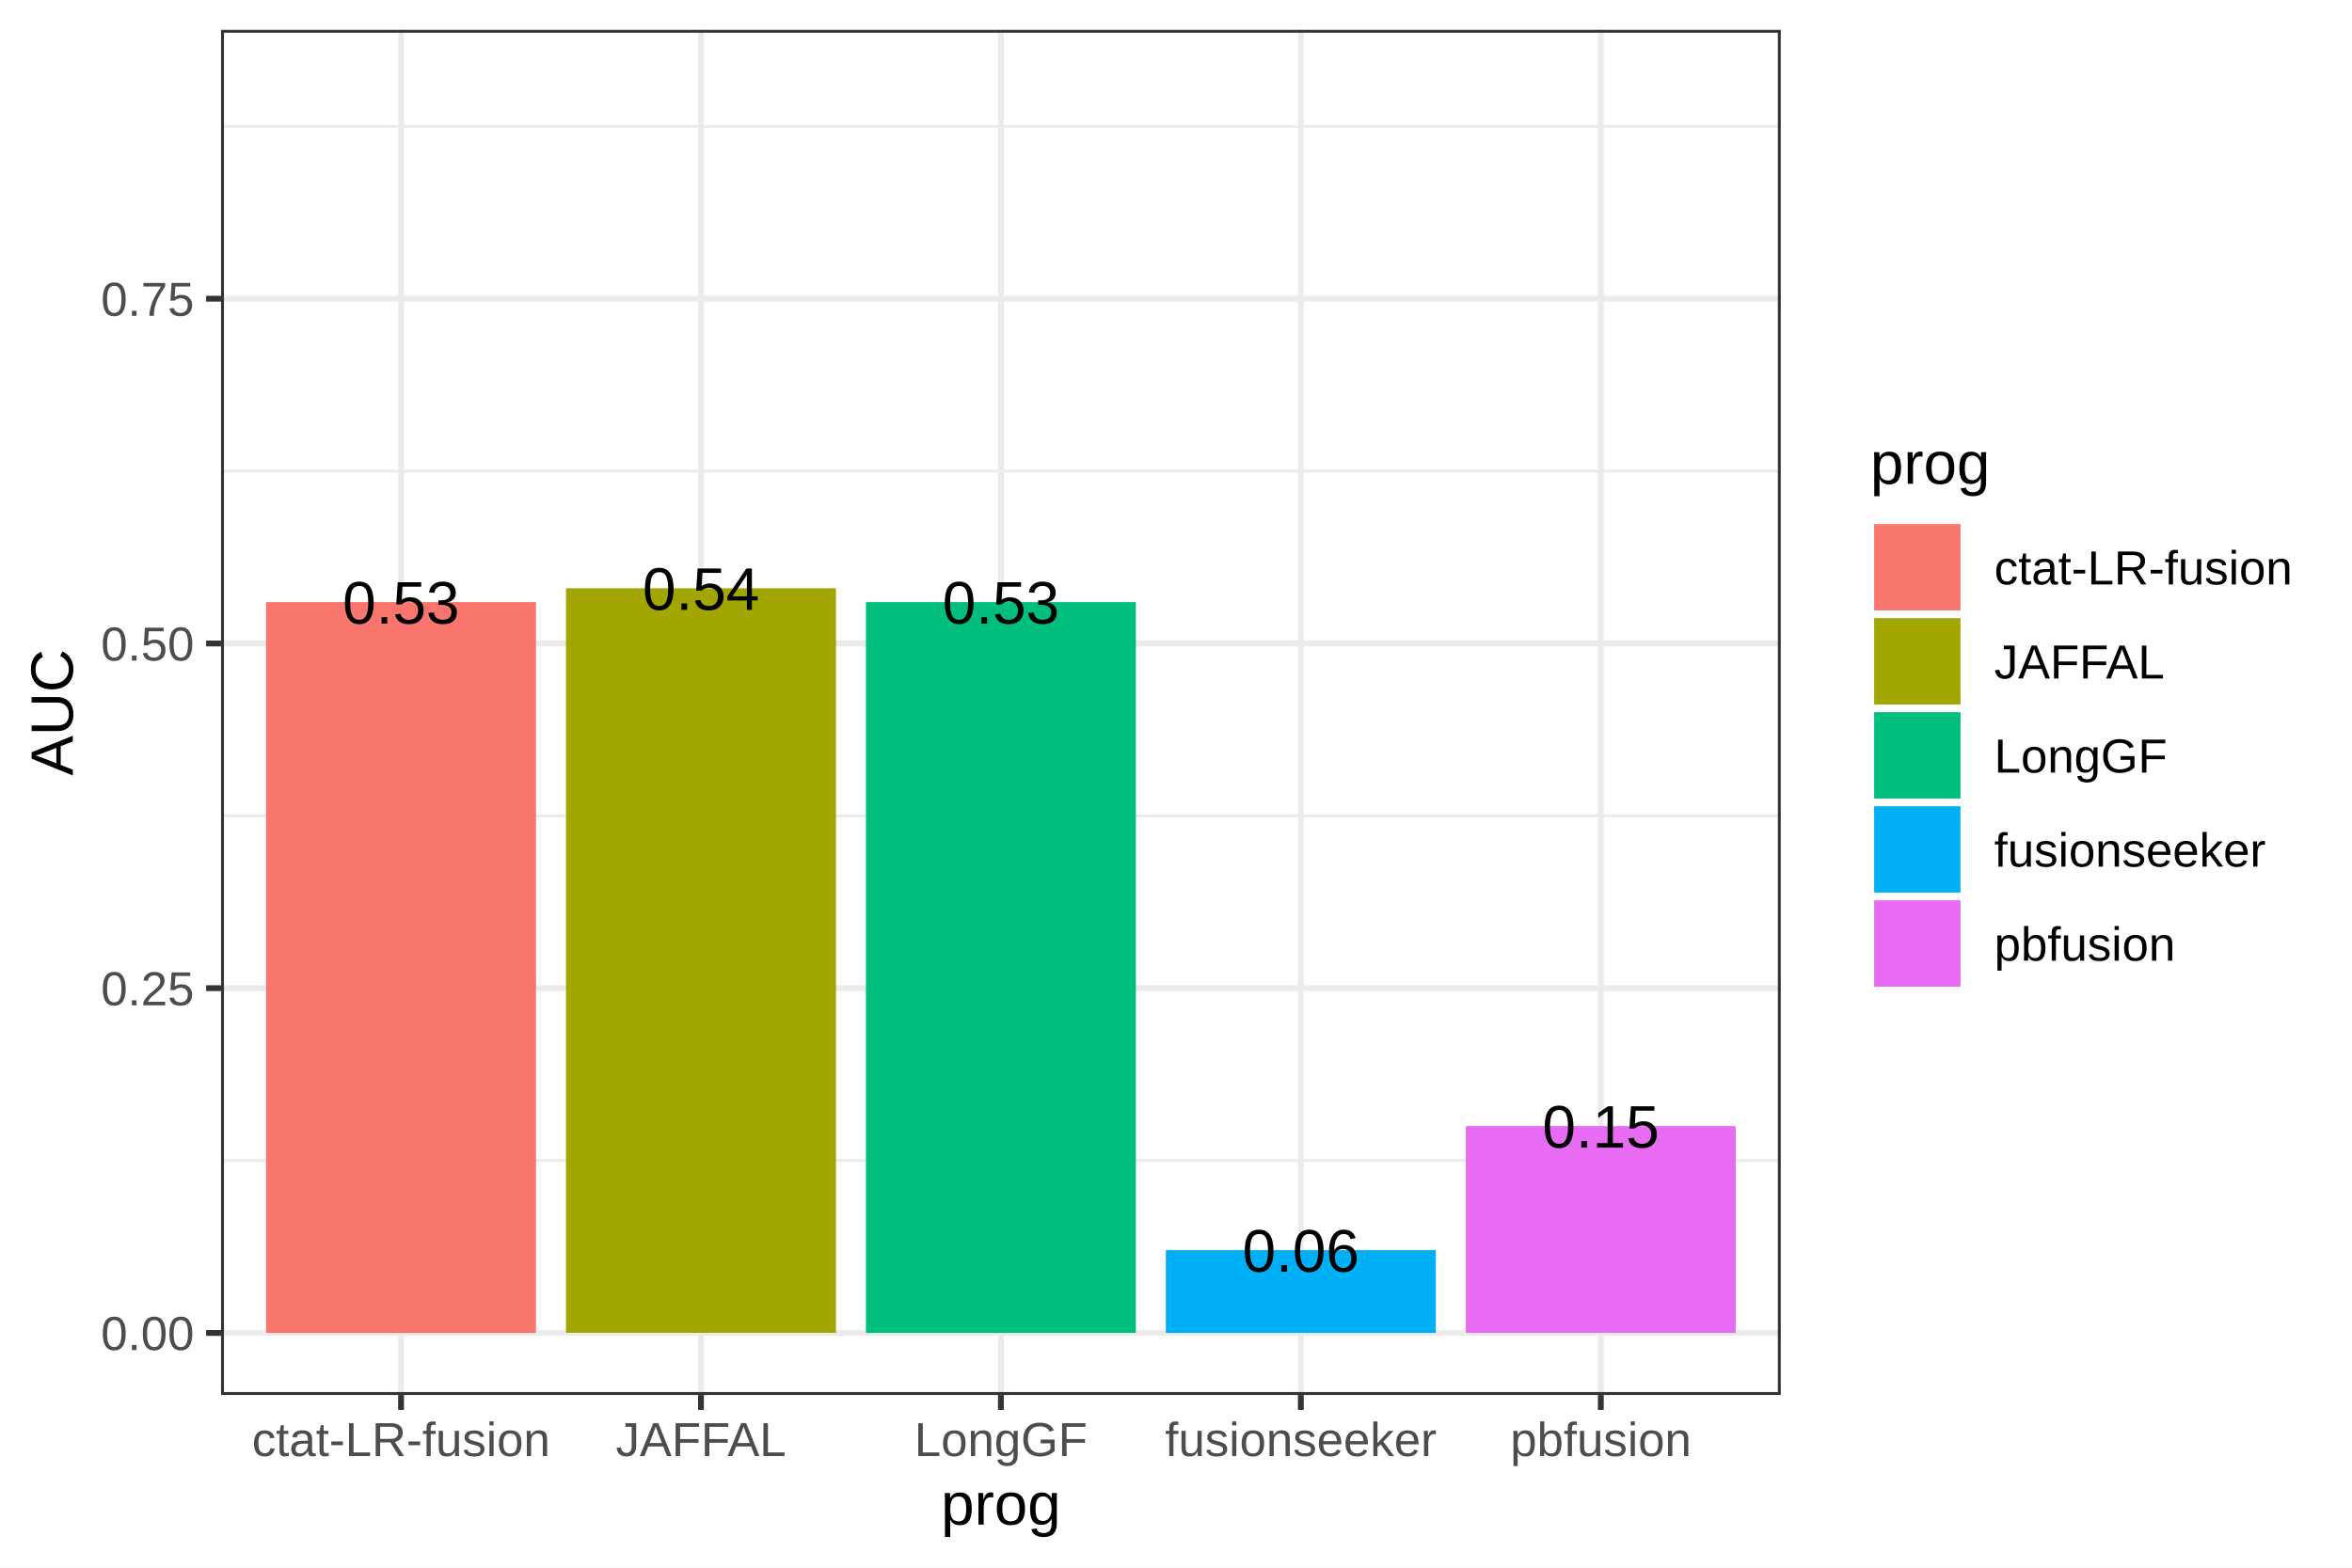
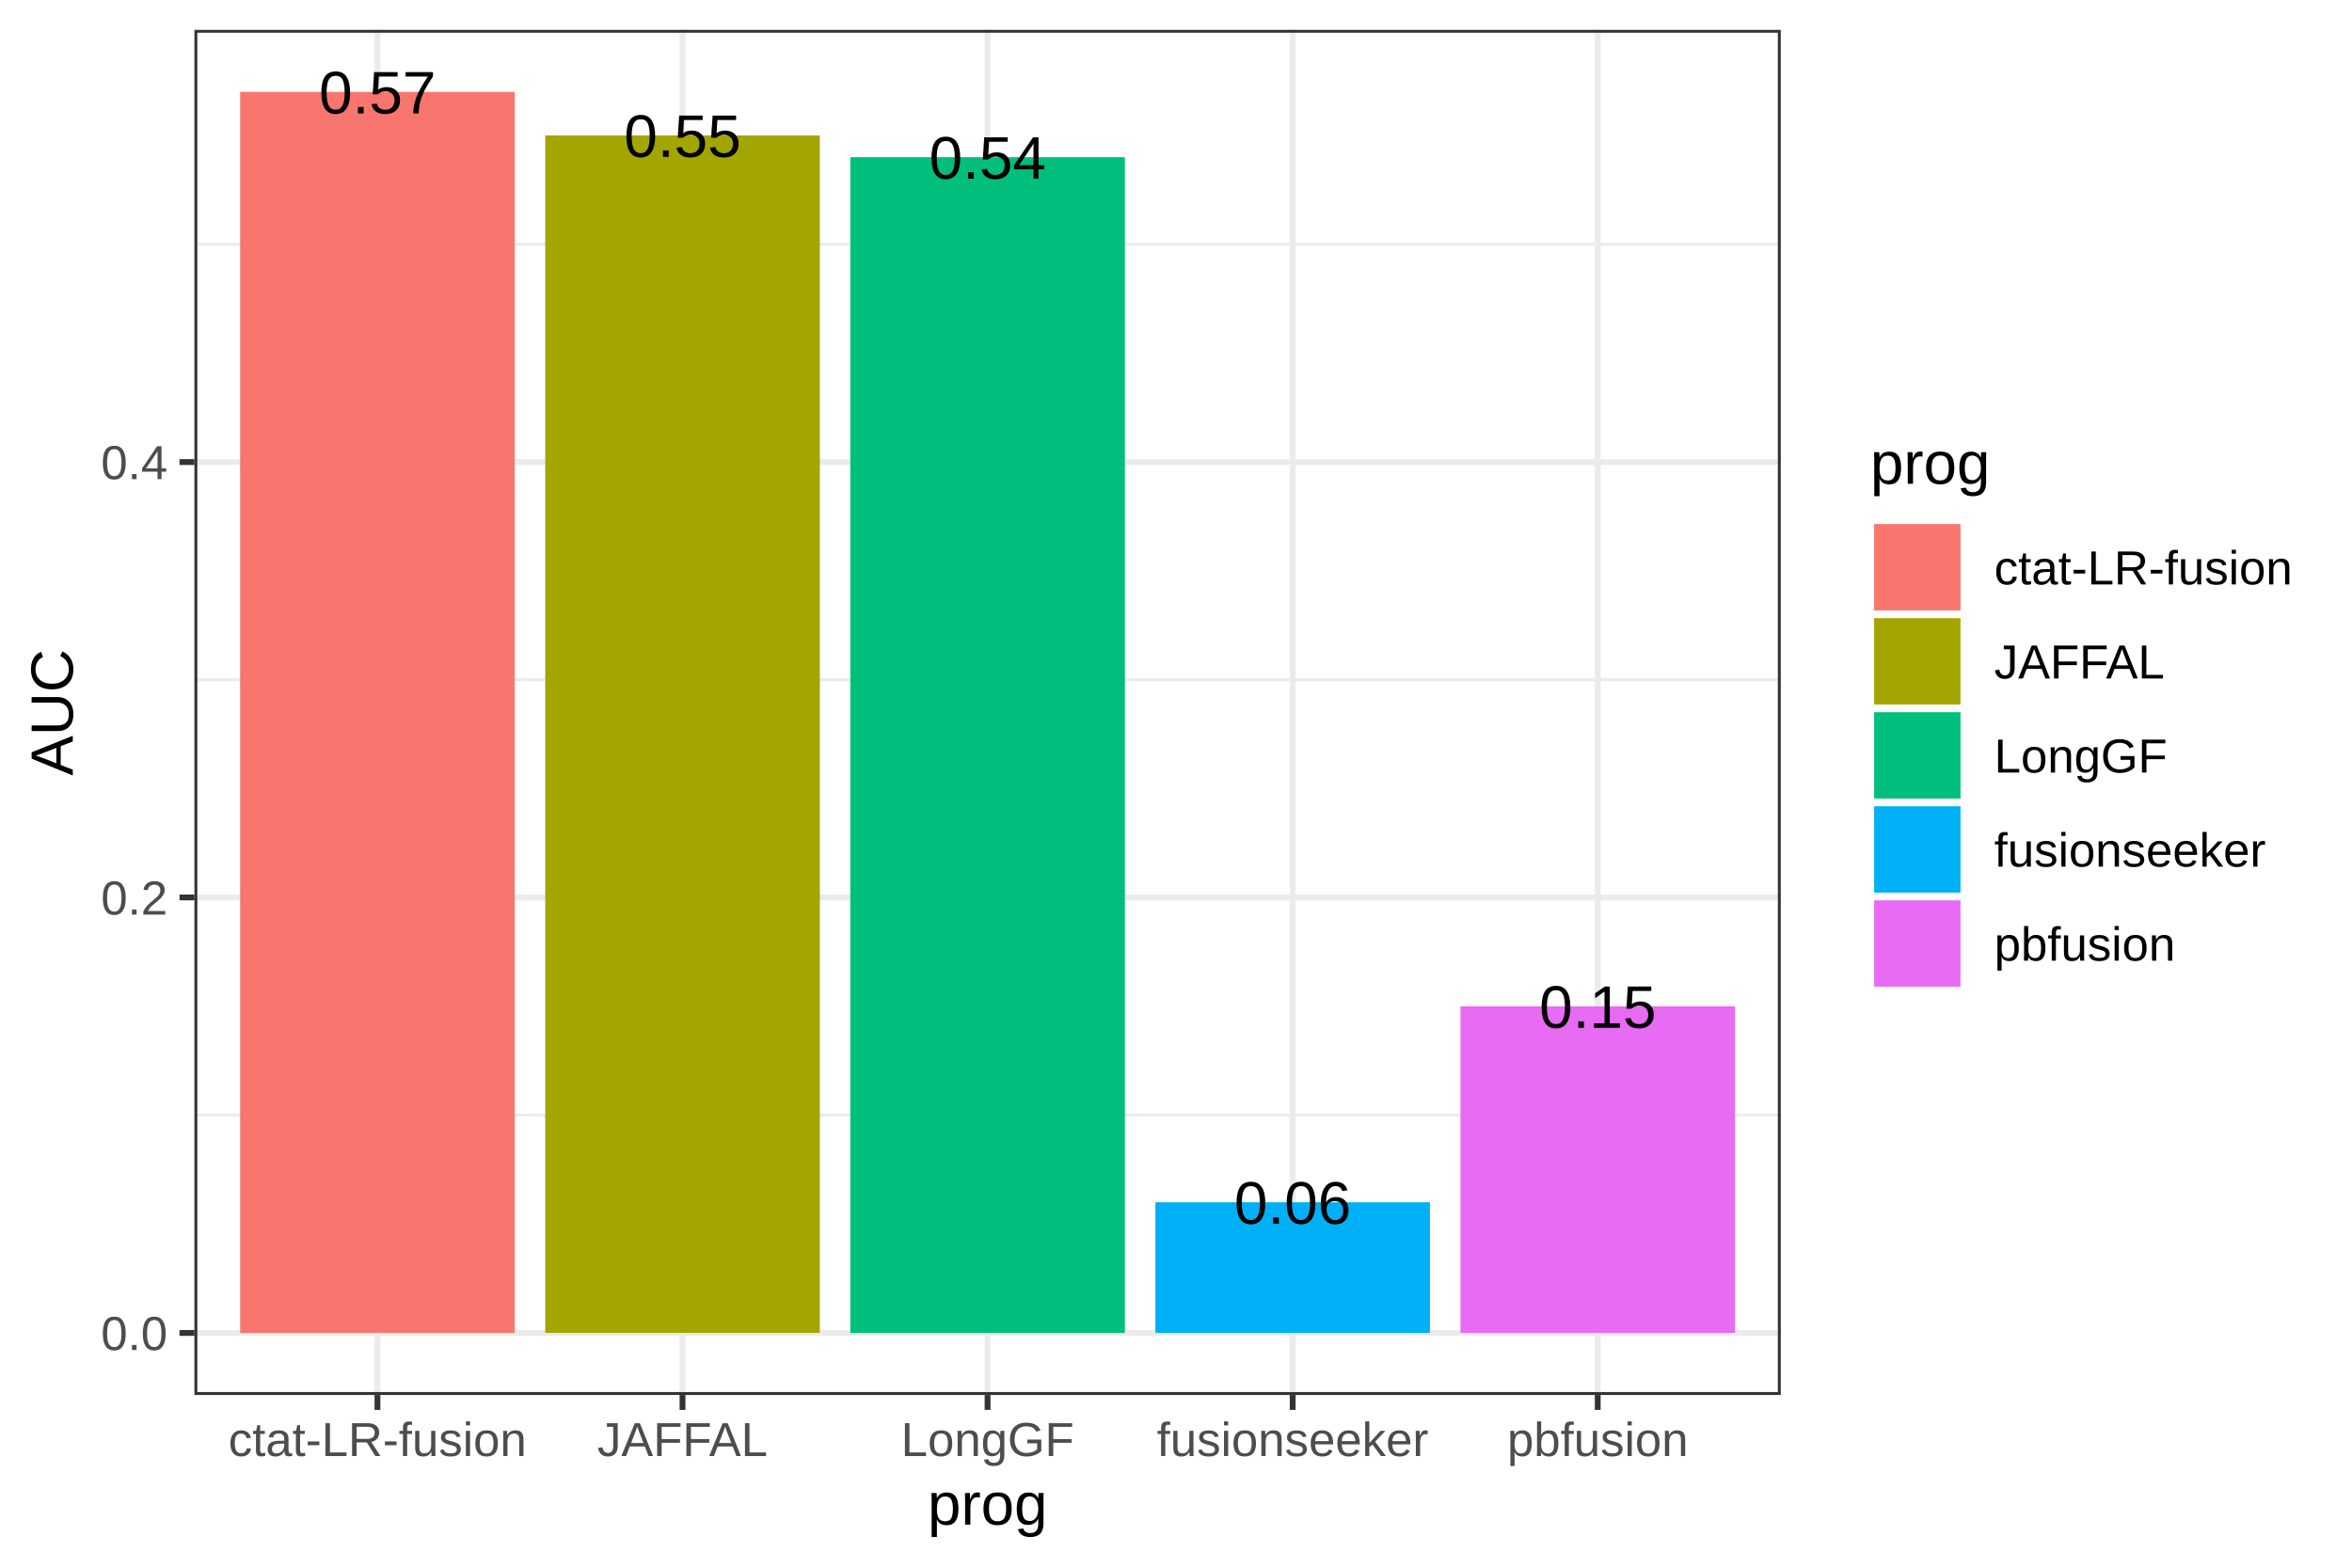
<svg xmlns="http://www.w3.org/2000/svg" class="svglite" width="432.00pt" height="288.00pt" viewBox="0 0 432.00 288.00">
  <defs>
    <style type="text/css">
    .svglite line, .svglite polyline, .svglite polygon, .svglite path, .svglite rect, .svglite circle {
      fill: none;
      stroke: #000000;
      stroke-linecap: round;
      stroke-linejoin: round;
      stroke-miterlimit: 10.00;
    }
    .svglite text {
      white-space: pre;
    }
  </style>
  </defs>
  <rect width="100%" height="100%" style="stroke: none; fill: #FFFFFF;" />
  <defs>
    <clipPath id="cpMC4wMHw0MzIuMDB8MC4wMHwyODguMDA=">
      <rect x="0.00" y="0.00" width="432.00" height="288.00" />
    </clipPath>
  </defs>
  <g clip-path="url(#cpMC4wMHw0MzIuMDB8MC4wMHwyODguMDA=)">
    <rect x="0" y="0.00" width="432.00" height="288.00" style="stroke-width: 1.07; stroke: #FFFFFF; fill: #FFFFFF;" />
  </g>
  <defs>
-     <clipPath id="cpNDAuNjB8MzI3LjA4fDUuNDh8MjU2LjI3">
-       <rect x="40.60" y="5.48" width="286.48" height="250.79" />
+     <clipPath id="cpMzUuNzF8MzI3LjA4fDUuNDh8MjU2LjI3">
+       <rect x="35.71" y="5.48" width="291.37" height="250.79" />
    </clipPath>
  </defs>
-   <g clip-path="url(#cpNDAuNjB8MzI3LjA4fDUuNDh8MjU2LjI3)">
-     <rect x="40.60" y="5.48" width="286.48" height="250.79" style="stroke-width: 1.07; stroke: none; fill: #FFFFFF;" />
-     <polyline points="40.60,213.20 327.08,213.20 " style="stroke-width: 0.53; stroke: #EBEBEB; stroke-linecap: butt;" />
-     <polyline points="40.60,149.87 327.08,149.87 " style="stroke-width: 0.53; stroke: #EBEBEB; stroke-linecap: butt;" />
-     <polyline points="40.60,86.54 327.08,86.54 " style="stroke-width: 0.53; stroke: #EBEBEB; stroke-linecap: butt;" />
-     <polyline points="40.60,23.21 327.08,23.21 " style="stroke-width: 0.53; stroke: #EBEBEB; stroke-linecap: butt;" />
-     <polyline points="40.60,244.87 327.08,244.87 " style="stroke-width: 1.07; stroke: #EBEBEB; stroke-linecap: butt;" />
-     <polyline points="40.60,181.54 327.08,181.54 " style="stroke-width: 1.07; stroke: #EBEBEB; stroke-linecap: butt;" />
-     <polyline points="40.60,118.21 327.08,118.21 " style="stroke-width: 1.07; stroke: #EBEBEB; stroke-linecap: butt;" />
-     <polyline points="40.60,54.88 327.08,54.88 " style="stroke-width: 1.07; stroke: #EBEBEB; stroke-linecap: butt;" />
-     <polyline points="73.66,256.27 73.66,5.48 " style="stroke-width: 1.07; stroke: #EBEBEB; stroke-linecap: butt;" />
-     <polyline points="128.75,256.27 128.75,5.48 " style="stroke-width: 1.07; stroke: #EBEBEB; stroke-linecap: butt;" />
-     <polyline points="183.84,256.27 183.84,5.48 " style="stroke-width: 1.07; stroke: #EBEBEB; stroke-linecap: butt;" />
-     <polyline points="238.93,256.27 238.93,5.48 " style="stroke-width: 1.07; stroke: #EBEBEB; stroke-linecap: butt;" />
-     <polyline points="294.03,256.27 294.03,5.48 " style="stroke-width: 1.07; stroke: #EBEBEB; stroke-linecap: butt;" />
-     <rect x="103.96" y="108.07" width="49.58" height="136.79" style="stroke-width: 1.07; stroke: none; stroke-linecap: butt; stroke-linejoin: miter; fill: #A3A500;" />
-     <rect x="159.05" y="110.61" width="49.58" height="134.26" style="stroke-width: 1.07; stroke: none; stroke-linecap: butt; stroke-linejoin: miter; fill: #00BF7D;" />
-     <rect x="48.87" y="110.61" width="49.58" height="134.26" style="stroke-width: 1.07; stroke: none; stroke-linecap: butt; stroke-linejoin: miter; fill: #F8766D;" />
-     <rect x="269.23" y="206.87" width="49.58" height="38.00" style="stroke-width: 1.07; stroke: none; stroke-linecap: butt; stroke-linejoin: miter; fill: #E76BF3;" />
-     <rect x="214.14" y="229.67" width="49.58" height="15.20" style="stroke-width: 1.07; stroke: none; stroke-linecap: butt; stroke-linejoin: miter; fill: #00B0F6;" />
-     <text x="128.75" y="112.03" text-anchor="middle" style="font-size: 11.04px; font-family: &quot;Arial&quot;;" textLength="21.47px" lengthAdjust="spacingAndGlyphs">0.54</text>
-     <text x="183.84" y="114.56" text-anchor="middle" style="font-size: 11.04px; font-family: &quot;Arial&quot;;" textLength="21.47px" lengthAdjust="spacingAndGlyphs">0.53</text>
-     <text x="73.66" y="114.56" text-anchor="middle" style="font-size: 11.04px; font-family: &quot;Arial&quot;;" textLength="21.47px" lengthAdjust="spacingAndGlyphs">0.53</text>
-     <text x="294.03" y="210.83" text-anchor="middle" style="font-size: 11.04px; font-family: &quot;Arial&quot;;" textLength="21.47px" lengthAdjust="spacingAndGlyphs">0.15</text>
-     <text x="238.93" y="233.62" text-anchor="middle" style="font-size: 11.04px; font-family: &quot;Arial&quot;;" textLength="21.47px" lengthAdjust="spacingAndGlyphs">0.06</text>
-     <rect x="40.60" y="5.48" width="286.48" height="250.79" style="stroke-width: 1.07; stroke: #333333;" />
+   <g clip-path="url(#cpMzUuNzF8MzI3LjA4fDUuNDh8MjU2LjI3)">
+     <rect x="35.71" y="5.48" width="291.37" height="250.79" style="stroke-width: 1.07; stroke: none; fill: #FFFFFF;" />
+     <polyline points="35.71,204.87 327.08,204.87 " style="stroke-width: 0.53; stroke: #EBEBEB; stroke-linecap: butt;" />
+     <polyline points="35.71,124.87 327.08,124.87 " style="stroke-width: 0.53; stroke: #EBEBEB; stroke-linecap: butt;" />
+     <polyline points="35.71,44.88 327.08,44.88 " style="stroke-width: 0.53; stroke: #EBEBEB; stroke-linecap: butt;" />
+     <polyline points="35.71,244.87 327.08,244.87 " style="stroke-width: 1.07; stroke: #EBEBEB; stroke-linecap: butt;" />
+     <polyline points="35.71,164.87 327.08,164.87 " style="stroke-width: 1.07; stroke: #EBEBEB; stroke-linecap: butt;" />
+     <polyline points="35.71,84.88 327.08,84.88 " style="stroke-width: 1.07; stroke: #EBEBEB; stroke-linecap: butt;" />
+     <polyline points="69.33,256.27 69.33,5.48 " style="stroke-width: 1.07; stroke: #EBEBEB; stroke-linecap: butt;" />
+     <polyline points="125.36,256.27 125.36,5.48 " style="stroke-width: 1.07; stroke: #EBEBEB; stroke-linecap: butt;" />
+     <polyline points="181.39,256.27 181.39,5.48 " style="stroke-width: 1.07; stroke: #EBEBEB; stroke-linecap: butt;" />
+     <polyline points="237.43,256.27 237.43,5.48 " style="stroke-width: 1.07; stroke: #EBEBEB; stroke-linecap: butt;" />
+     <polyline points="293.46,256.27 293.46,5.48 " style="stroke-width: 1.07; stroke: #EBEBEB; stroke-linecap: butt;" />
+     <rect x="44.11" y="16.88" width="50.43" height="227.99" style="stroke-width: 1.07; stroke: none; stroke-linecap: butt; stroke-linejoin: miter; fill: #F8766D;" />
+     <rect x="100.15" y="24.88" width="50.43" height="219.99" style="stroke-width: 1.07; stroke: none; stroke-linecap: butt; stroke-linejoin: miter; fill: #A3A500;" />
+     <rect x="156.18" y="28.88" width="50.43" height="215.99" style="stroke-width: 1.07; stroke: none; stroke-linecap: butt; stroke-linejoin: miter; fill: #00BF7D;" />
+     <rect x="268.25" y="184.87" width="50.43" height="60.00" style="stroke-width: 1.07; stroke: none; stroke-linecap: butt; stroke-linejoin: miter; fill: #E76BF3;" />
+     <rect x="212.21" y="220.87" width="50.43" height="24.00" style="stroke-width: 1.07; stroke: none; stroke-linecap: butt; stroke-linejoin: miter; fill: #00B0F6;" />
+     <text x="69.33" y="20.84" text-anchor="middle" style="font-size: 11.04px; font-family: &quot;Arial&quot;;" textLength="21.47px" lengthAdjust="spacingAndGlyphs">0.57</text>
+     <text x="125.36" y="28.83" text-anchor="middle" style="font-size: 11.04px; font-family: &quot;Arial&quot;;" textLength="21.47px" lengthAdjust="spacingAndGlyphs">0.55</text>
+     <text x="181.39" y="32.83" text-anchor="middle" style="font-size: 11.04px; font-family: &quot;Arial&quot;;" textLength="21.47px" lengthAdjust="spacingAndGlyphs">0.54</text>
+     <text x="293.46" y="188.83" text-anchor="middle" style="font-size: 11.04px; font-family: &quot;Arial&quot;;" textLength="21.47px" lengthAdjust="spacingAndGlyphs">0.15</text>
+     <text x="237.43" y="224.82" text-anchor="middle" style="font-size: 11.04px; font-family: &quot;Arial&quot;;" textLength="21.47px" lengthAdjust="spacingAndGlyphs">0.06</text>
+     <rect x="35.71" y="5.48" width="291.37" height="250.79" style="stroke-width: 1.07; stroke: #333333;" />
  </g>
  <g clip-path="url(#cpMC4wMHw0MzIuMDB8MC4wMHwyODguMDA=)">
-     <text x="35.67" y="248.02" text-anchor="end" style="font-size: 8.80px;fill: #4D4D4D; font-family: &quot;Arial&quot;;" textLength="17.13px" lengthAdjust="spacingAndGlyphs">0.00</text>
-     <text x="35.67" y="184.69" text-anchor="end" style="font-size: 8.80px;fill: #4D4D4D; font-family: &quot;Arial&quot;;" textLength="17.13px" lengthAdjust="spacingAndGlyphs">0.25</text>
-     <text x="35.67" y="121.36" text-anchor="end" style="font-size: 8.80px;fill: #4D4D4D; font-family: &quot;Arial&quot;;" textLength="17.13px" lengthAdjust="spacingAndGlyphs">0.50</text>
-     <text x="35.67" y="58.03" text-anchor="end" style="font-size: 8.80px;fill: #4D4D4D; font-family: &quot;Arial&quot;;" textLength="17.13px" lengthAdjust="spacingAndGlyphs">0.75</text>
-     <polyline points="37.86,244.87 40.60,244.87 " style="stroke-width: 1.07; stroke: #333333; stroke-linecap: butt;" />
-     <polyline points="37.86,181.54 40.60,181.54 " style="stroke-width: 1.07; stroke: #333333; stroke-linecap: butt;" />
-     <polyline points="37.86,118.21 40.60,118.21 " style="stroke-width: 1.07; stroke: #333333; stroke-linecap: butt;" />
-     <polyline points="37.86,54.88 40.60,54.88 " style="stroke-width: 1.07; stroke: #333333; stroke-linecap: butt;" />
-     <polyline points="73.66,259.01 73.66,256.27 " style="stroke-width: 1.07; stroke: #333333; stroke-linecap: butt;" />
-     <polyline points="128.75,259.01 128.75,256.27 " style="stroke-width: 1.07; stroke: #333333; stroke-linecap: butt;" />
-     <polyline points="183.84,259.01 183.84,256.27 " style="stroke-width: 1.07; stroke: #333333; stroke-linecap: butt;" />
-     <polyline points="238.93,259.01 238.93,256.27 " style="stroke-width: 1.07; stroke: #333333; stroke-linecap: butt;" />
-     <polyline points="294.03,259.01 294.03,256.27 " style="stroke-width: 1.07; stroke: #333333; stroke-linecap: butt;" />
-     <text x="73.66" y="267.50" text-anchor="middle" style="font-size: 8.80px;fill: #4D4D4D; font-family: &quot;Arial&quot;;" textLength="54.76px" lengthAdjust="spacingAndGlyphs">ctat-LR-fusion</text>
-     <text x="128.75" y="267.50" text-anchor="middle" style="font-size: 8.80px;fill: #4D4D4D; font-family: &quot;Arial&quot;;" textLength="31.77px" lengthAdjust="spacingAndGlyphs">JAFFAL</text>
-     <text x="183.84" y="267.50" text-anchor="middle" style="font-size: 8.80px;fill: #4D4D4D; font-family: &quot;Arial&quot;;" textLength="31.80px" lengthAdjust="spacingAndGlyphs">LongGF</text>
-     <text x="238.93" y="267.50" text-anchor="middle" style="font-size: 8.80px;fill: #4D4D4D; font-family: &quot;Arial&quot;;" textLength="49.90px" lengthAdjust="spacingAndGlyphs">fusionseeker</text>
-     <text x="294.03" y="267.50" text-anchor="middle" style="font-size: 8.80px;fill: #4D4D4D; font-family: &quot;Arial&quot;;" textLength="33.27px" lengthAdjust="spacingAndGlyphs">pbfusion</text>
-     <text x="183.84" y="280.09" text-anchor="middle" style="font-size: 11.00px; font-family: &quot;Arial&quot;;" textLength="22.02px" lengthAdjust="spacingAndGlyphs">prog</text>
+     <text x="30.78" y="248.02" text-anchor="end" style="font-size: 8.80px;fill: #4D4D4D; font-family: &quot;Arial&quot;;" textLength="12.23px" lengthAdjust="spacingAndGlyphs">0.0</text>
+     <text x="30.78" y="168.02" text-anchor="end" style="font-size: 8.80px;fill: #4D4D4D; font-family: &quot;Arial&quot;;" textLength="12.23px" lengthAdjust="spacingAndGlyphs">0.2</text>
+     <text x="30.78" y="88.03" text-anchor="end" style="font-size: 8.80px;fill: #4D4D4D; font-family: &quot;Arial&quot;;" textLength="12.23px" lengthAdjust="spacingAndGlyphs">0.4</text>
+     <polyline points="32.97,244.87 35.71,244.87 " style="stroke-width: 1.07; stroke: #333333; stroke-linecap: butt;" />
+     <polyline points="32.97,164.87 35.71,164.87 " style="stroke-width: 1.07; stroke: #333333; stroke-linecap: butt;" />
+     <polyline points="32.97,84.88 35.71,84.88 " style="stroke-width: 1.07; stroke: #333333; stroke-linecap: butt;" />
+     <polyline points="69.33,259.01 69.33,256.27 " style="stroke-width: 1.07; stroke: #333333; stroke-linecap: butt;" />
+     <polyline points="125.36,259.01 125.36,256.27 " style="stroke-width: 1.07; stroke: #333333; stroke-linecap: butt;" />
+     <polyline points="181.39,259.01 181.39,256.27 " style="stroke-width: 1.07; stroke: #333333; stroke-linecap: butt;" />
+     <polyline points="237.43,259.01 237.43,256.27 " style="stroke-width: 1.07; stroke: #333333; stroke-linecap: butt;" />
+     <polyline points="293.46,259.01 293.46,256.27 " style="stroke-width: 1.07; stroke: #333333; stroke-linecap: butt;" />
+     <text x="69.33" y="267.50" text-anchor="middle" style="font-size: 8.80px;fill: #4D4D4D; font-family: &quot;Arial&quot;;" textLength="54.76px" lengthAdjust="spacingAndGlyphs">ctat-LR-fusion</text>
+     <text x="125.36" y="267.50" text-anchor="middle" style="font-size: 8.80px;fill: #4D4D4D; font-family: &quot;Arial&quot;;" textLength="31.77px" lengthAdjust="spacingAndGlyphs">JAFFAL</text>
+     <text x="181.39" y="267.50" text-anchor="middle" style="font-size: 8.80px;fill: #4D4D4D; font-family: &quot;Arial&quot;;" textLength="31.80px" lengthAdjust="spacingAndGlyphs">LongGF</text>
+     <text x="237.43" y="267.50" text-anchor="middle" style="font-size: 8.80px;fill: #4D4D4D; font-family: &quot;Arial&quot;;" textLength="49.90px" lengthAdjust="spacingAndGlyphs">fusionseeker</text>
+     <text x="293.46" y="267.50" text-anchor="middle" style="font-size: 8.80px;fill: #4D4D4D; font-family: &quot;Arial&quot;;" textLength="33.27px" lengthAdjust="spacingAndGlyphs">pbfusion</text>
+     <text x="181.39" y="280.09" text-anchor="middle" style="font-size: 11.00px; font-family: &quot;Arial&quot;;" textLength="22.02px" lengthAdjust="spacingAndGlyphs">prog</text>
    <text transform="translate(13.37,130.87) rotate(-90)" text-anchor="middle" style="font-size: 11.00px; font-family: &quot;Arial&quot;;" textLength="23.22px" lengthAdjust="spacingAndGlyphs">AUC</text>
    <rect x="338.04" y="74.29" width="88.48" height="113.16" style="stroke-width: 1.07; stroke: none; fill: #FFFFFF;" />
    <text x="343.52" y="88.88" style="font-size: 11.00px; font-family: &quot;Arial&quot;;" textLength="22.02px" lengthAdjust="spacingAndGlyphs">prog</text>
    <rect x="343.52" y="95.57" width="17.28" height="17.28" style="stroke-width: 1.07; stroke: none; fill: #FFFFFF;" />
    <rect x="344.23" y="96.28" width="15.86" height="15.86" style="stroke-width: 1.07; stroke: none; stroke-linecap: butt; stroke-linejoin: miter; fill: #F8766D;" />
    <rect x="343.52" y="112.85" width="17.28" height="17.28" style="stroke-width: 1.07; stroke: none; fill: #FFFFFF;" />
    <rect x="344.23" y="113.56" width="15.86" height="15.86" style="stroke-width: 1.07; stroke: none; stroke-linecap: butt; stroke-linejoin: miter; fill: #A3A500;" />
    <rect x="343.52" y="130.13" width="17.28" height="17.28" style="stroke-width: 1.07; stroke: none; fill: #FFFFFF;" />
    <rect x="344.23" y="130.84" width="15.86" height="15.86" style="stroke-width: 1.07; stroke: none; stroke-linecap: butt; stroke-linejoin: miter; fill: #00BF7D;" />
    <rect x="343.52" y="147.41" width="17.28" height="17.28" style="stroke-width: 1.07; stroke: none; fill: #FFFFFF;" />
    <rect x="344.23" y="148.12" width="15.86" height="15.86" style="stroke-width: 1.07; stroke: none; stroke-linecap: butt; stroke-linejoin: miter; fill: #00B0F6;" />
    <rect x="343.52" y="164.69" width="17.28" height="17.28" style="stroke-width: 1.07; stroke: none; fill: #FFFFFF;" />
    <rect x="344.23" y="165.40" width="15.86" height="15.86" style="stroke-width: 1.07; stroke: none; stroke-linecap: butt; stroke-linejoin: miter; fill: #E76BF3;" />
    <text x="366.28" y="107.37" style="font-size: 8.80px; font-family: &quot;Arial&quot;;" textLength="54.76px" lengthAdjust="spacingAndGlyphs">ctat-LR-fusion</text>
    <text x="366.28" y="124.65" style="font-size: 8.80px; font-family: &quot;Arial&quot;;" textLength="31.77px" lengthAdjust="spacingAndGlyphs">JAFFAL</text>
    <text x="366.28" y="141.93" style="font-size: 8.80px; font-family: &quot;Arial&quot;;" textLength="31.80px" lengthAdjust="spacingAndGlyphs">LongGF</text>
    <text x="366.28" y="159.21" style="font-size: 8.80px; font-family: &quot;Arial&quot;;" textLength="49.90px" lengthAdjust="spacingAndGlyphs">fusionseeker</text>
    <text x="366.28" y="176.49" style="font-size: 8.80px; font-family: &quot;Arial&quot;;" textLength="33.27px" lengthAdjust="spacingAndGlyphs">pbfusion</text>
  </g>
</svg>
